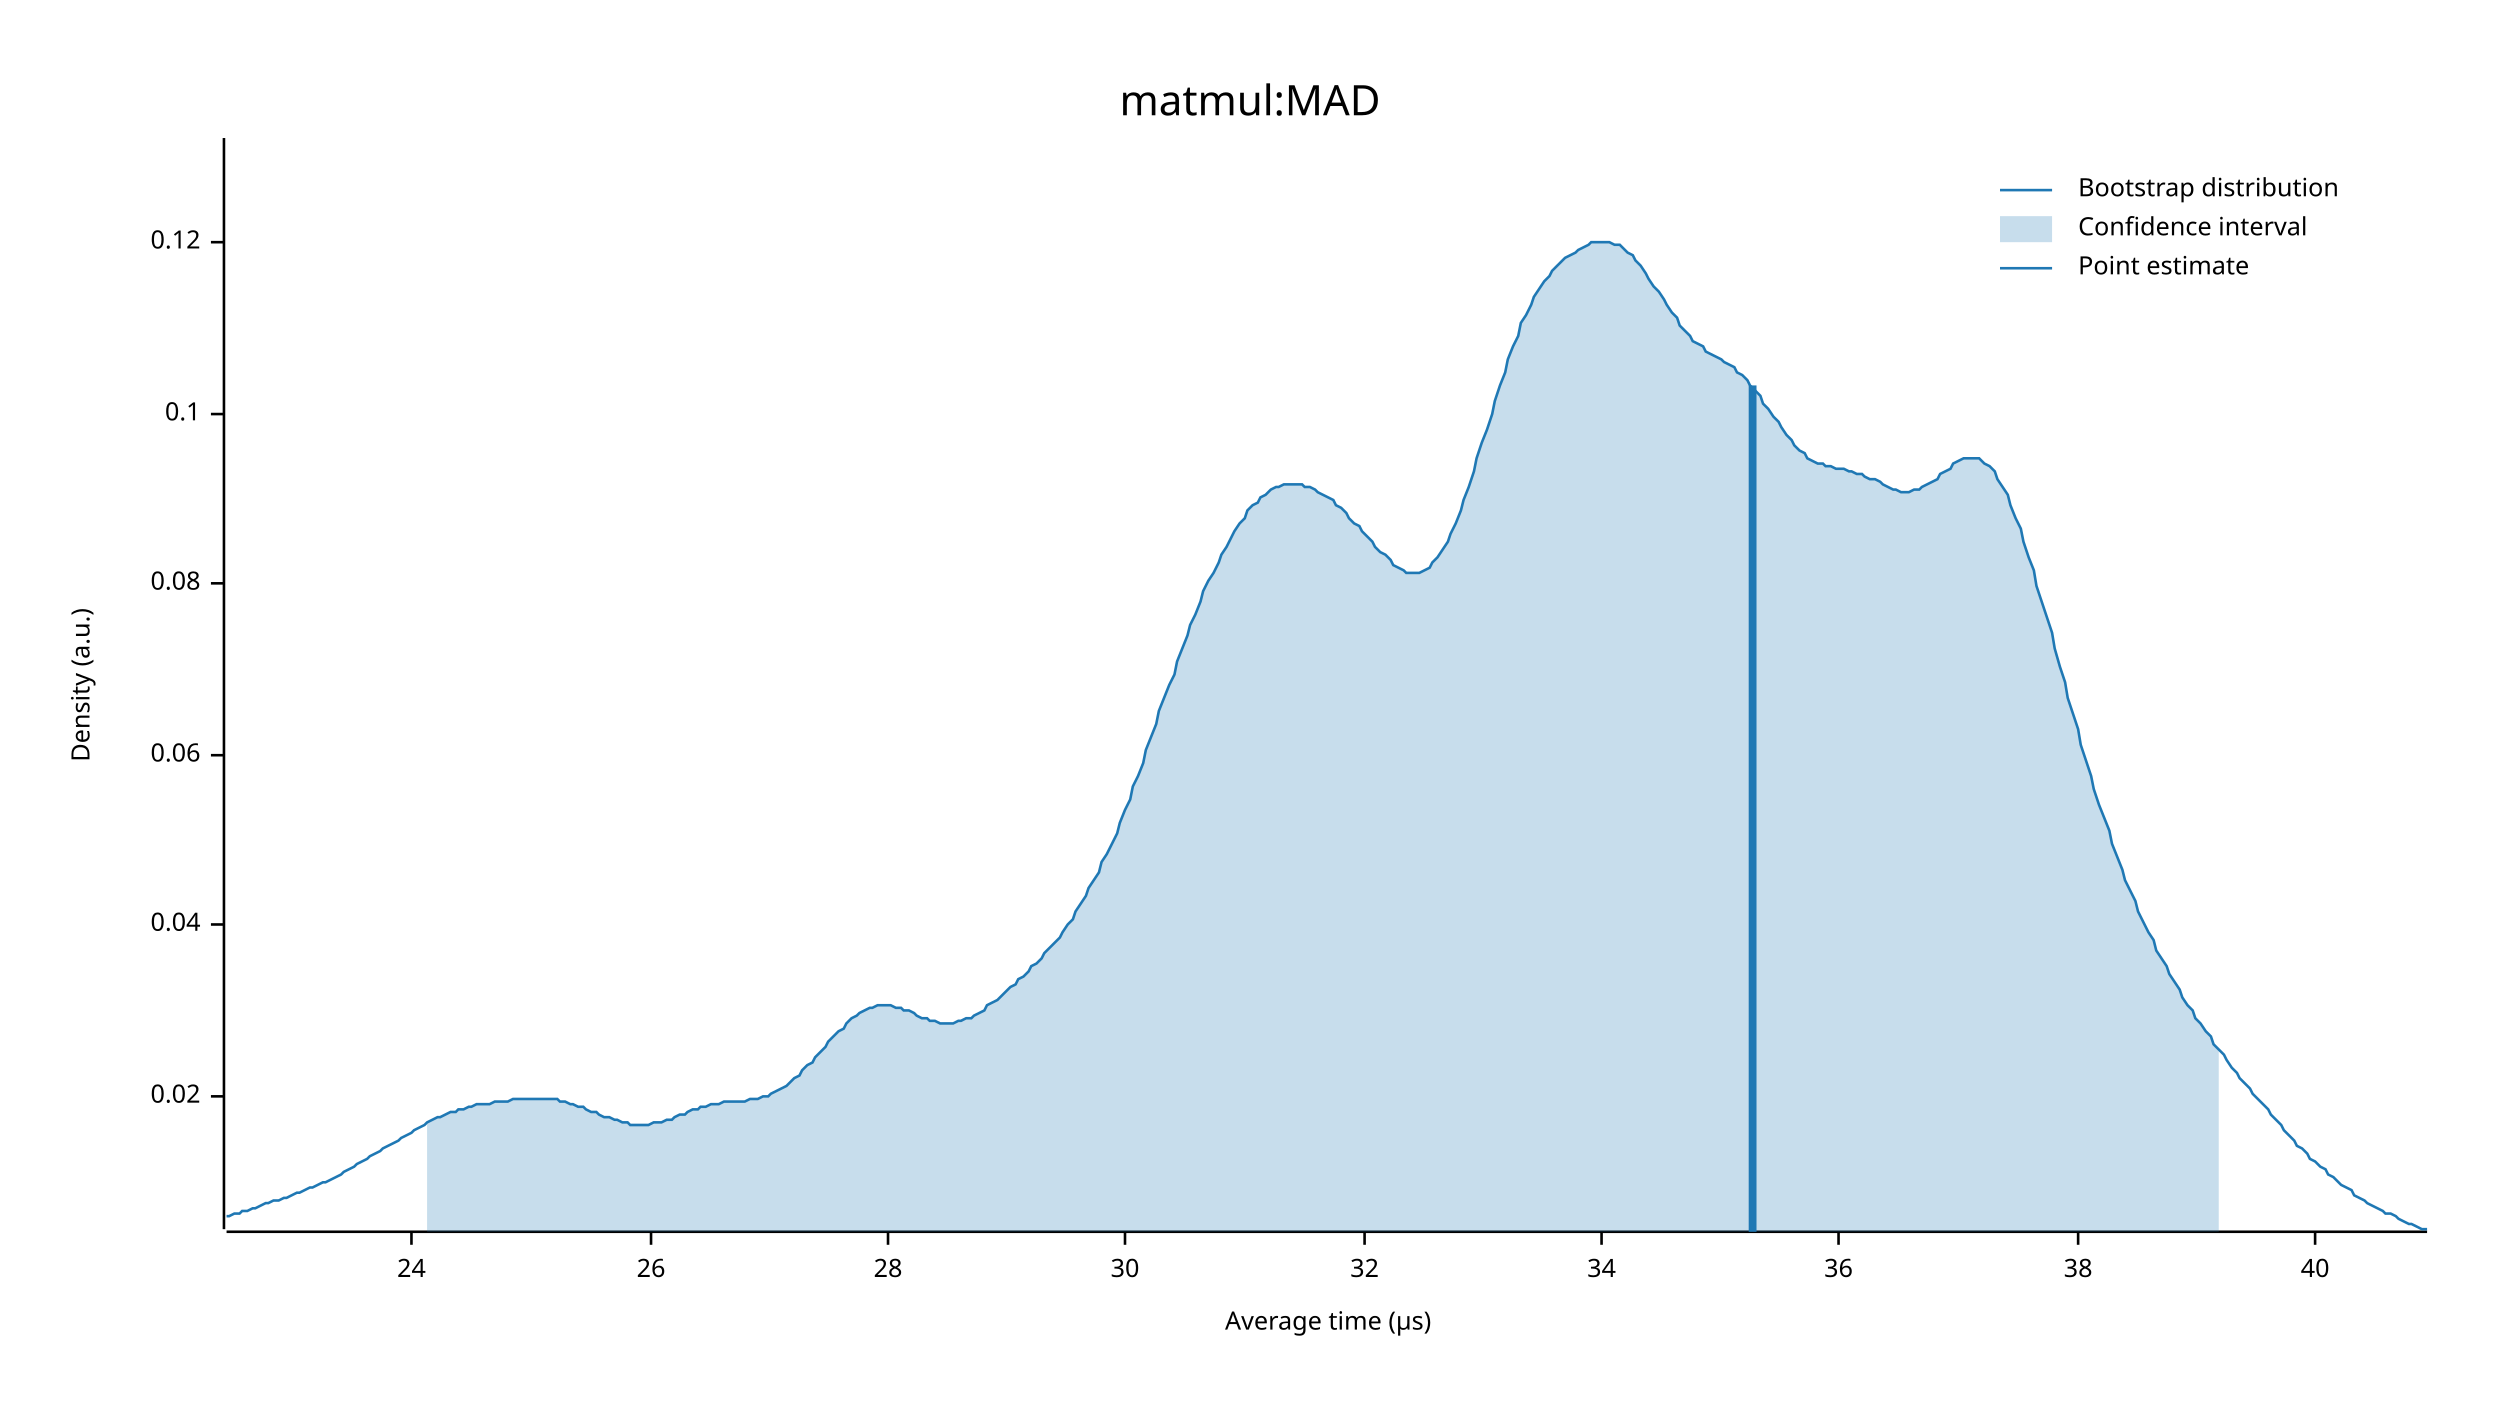
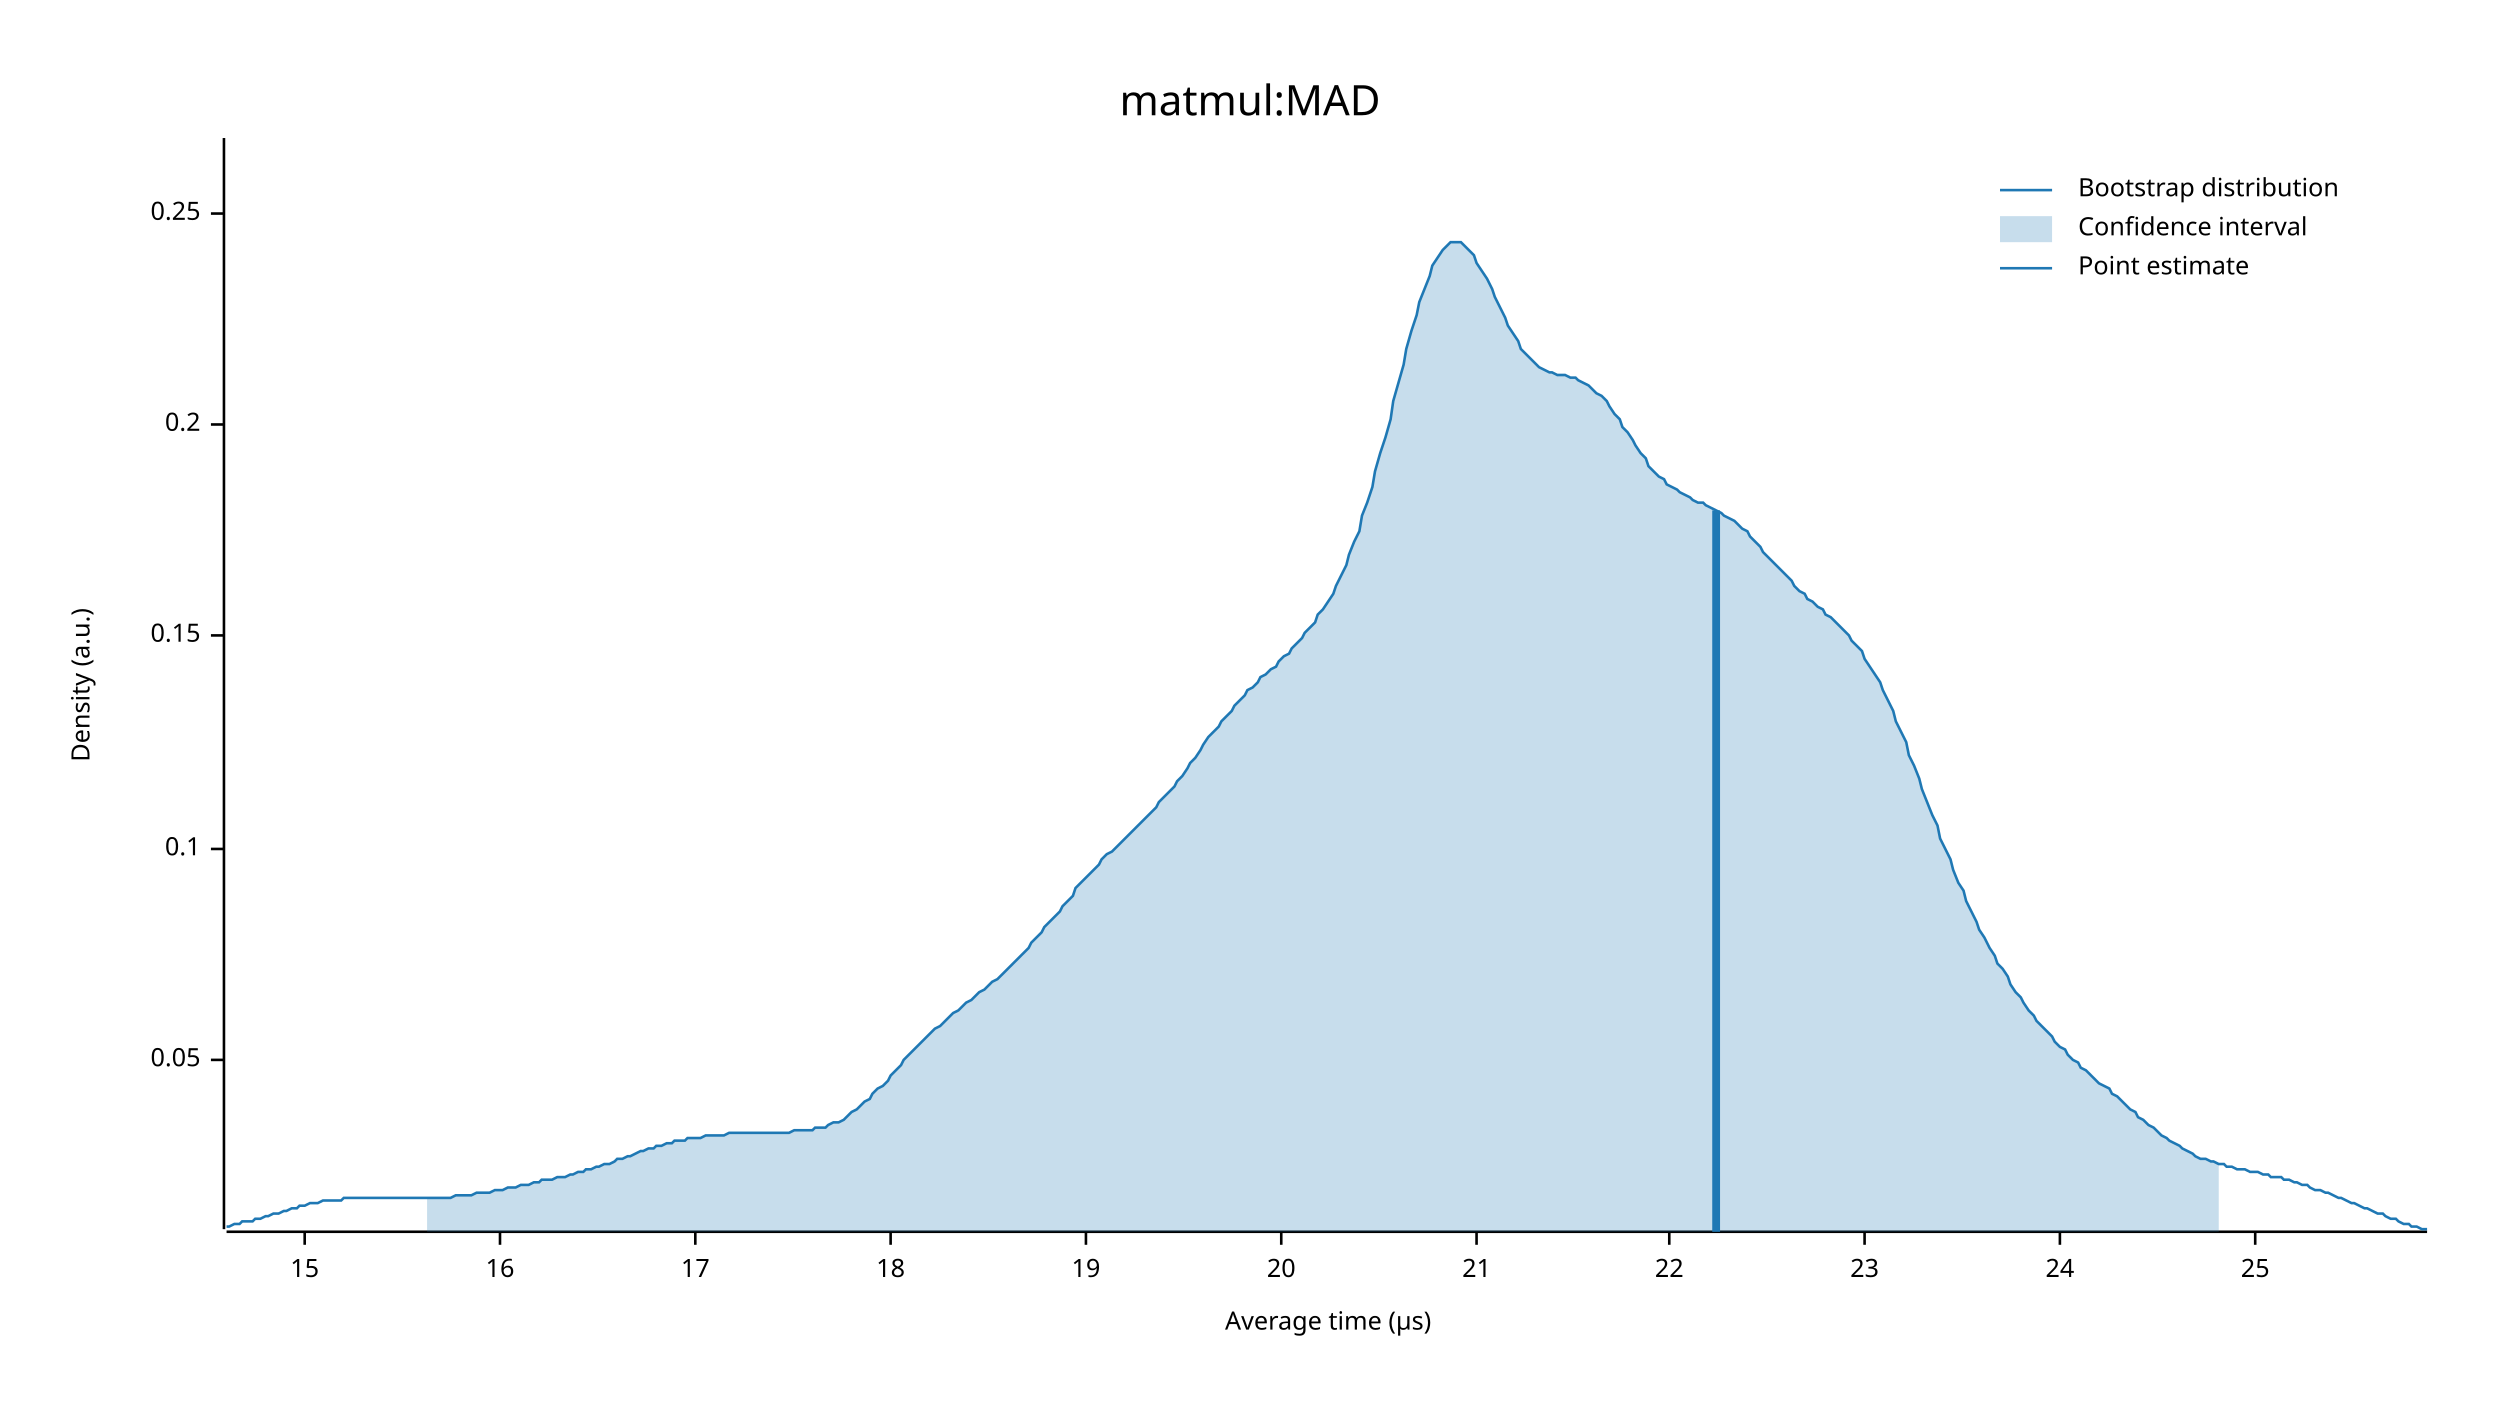
<svg xmlns="http://www.w3.org/2000/svg" width="960" height="540" viewBox="0 0 960 540">
  <text x="480" y="32" dy="0.76em" text-anchor="middle" font-family="sans-serif" font-size="16.129" opacity="1" fill="#000000">
matmul:MAD
</text>
  <text x="27" y="263" dy="0.76em" text-anchor="middle" font-family="sans-serif" font-size="9.677" opacity="1" fill="#000000" transform="rotate(270, 27, 263)">
Density (a.u.)
</text>
  <text x="510" y="513" dy="-0.5ex" text-anchor="middle" font-family="sans-serif" font-size="9.677" opacity="1" fill="#000000">
Average time (µs)
</text>
  <polyline fill="none" opacity="1" stroke="#000000" stroke-width="1" points="86,53 86,472 " />
-   <text x="77" y="421" dy="0.5ex" text-anchor="end" font-family="sans-serif" font-size="9.677" opacity="1" fill="#000000">
- 0.02
+   <text x="77" y="407" dy="0.5ex" text-anchor="end" font-family="sans-serif" font-size="9.677" opacity="1" fill="#000000">
+ 0.05
</text>
-   <polyline fill="none" opacity="1" stroke="#000000" stroke-width="1" points="81,421 86,421 " />
-   <text x="77" y="355" dy="0.5ex" text-anchor="end" font-family="sans-serif" font-size="9.677" opacity="1" fill="#000000">
- 0.04
- </text>
-   <polyline fill="none" opacity="1" stroke="#000000" stroke-width="1" points="81,355 86,355 " />
-   <text x="77" y="290" dy="0.5ex" text-anchor="end" font-family="sans-serif" font-size="9.677" opacity="1" fill="#000000">
- 0.06
- </text>
-   <polyline fill="none" opacity="1" stroke="#000000" stroke-width="1" points="81,290 86,290 " />
-   <text x="77" y="224" dy="0.5ex" text-anchor="end" font-family="sans-serif" font-size="9.677" opacity="1" fill="#000000">
- 0.08
- </text>
-   <polyline fill="none" opacity="1" stroke="#000000" stroke-width="1" points="81,224 86,224 " />
-   <text x="77" y="159" dy="0.5ex" text-anchor="end" font-family="sans-serif" font-size="9.677" opacity="1" fill="#000000">
+   <polyline fill="none" opacity="1" stroke="#000000" stroke-width="1" points="81,407 86,407 " />
+   <text x="77" y="326" dy="0.5ex" text-anchor="end" font-family="sans-serif" font-size="9.677" opacity="1" fill="#000000">
0.1
</text>
-   <polyline fill="none" opacity="1" stroke="#000000" stroke-width="1" points="81,159 86,159 " />
-   <text x="77" y="93" dy="0.5ex" text-anchor="end" font-family="sans-serif" font-size="9.677" opacity="1" fill="#000000">
- 0.12
+   <polyline fill="none" opacity="1" stroke="#000000" stroke-width="1" points="81,326 86,326 " />
+   <text x="77" y="244" dy="0.5ex" text-anchor="end" font-family="sans-serif" font-size="9.677" opacity="1" fill="#000000">
+ 0.15
</text>
-   <polyline fill="none" opacity="1" stroke="#000000" stroke-width="1" points="81,93 86,93 " />
+   <polyline fill="none" opacity="1" stroke="#000000" stroke-width="1" points="81,244 86,244 " />
+   <text x="77" y="163" dy="0.5ex" text-anchor="end" font-family="sans-serif" font-size="9.677" opacity="1" fill="#000000">
+ 0.2
+ </text>
+   <polyline fill="none" opacity="1" stroke="#000000" stroke-width="1" points="81,163 86,163 " />
+   <text x="77" y="82" dy="0.5ex" text-anchor="end" font-family="sans-serif" font-size="9.677" opacity="1" fill="#000000">
+ 0.25
+ </text>
+   <polyline fill="none" opacity="1" stroke="#000000" stroke-width="1" points="81,82 86,82 " />
  <polyline fill="none" opacity="1" stroke="#000000" stroke-width="1" points="87,473 932,473 " />
-   <text x="158" y="483" dy="0.76em" text-anchor="middle" font-family="sans-serif" font-size="9.677" opacity="1" fill="#000000">
+   <text x="117" y="483" dy="0.76em" text-anchor="middle" font-family="sans-serif" font-size="9.677" opacity="1" fill="#000000">
+ 15
+ </text>
+   <polyline fill="none" opacity="1" stroke="#000000" stroke-width="1" points="117,473 117,478 " />
+   <text x="192" y="483" dy="0.76em" text-anchor="middle" font-family="sans-serif" font-size="9.677" opacity="1" fill="#000000">
+ 16
+ </text>
+   <polyline fill="none" opacity="1" stroke="#000000" stroke-width="1" points="192,473 192,478 " />
+   <text x="267" y="483" dy="0.76em" text-anchor="middle" font-family="sans-serif" font-size="9.677" opacity="1" fill="#000000">
+ 17
+ </text>
+   <polyline fill="none" opacity="1" stroke="#000000" stroke-width="1" points="267,473 267,478 " />
+   <text x="342" y="483" dy="0.76em" text-anchor="middle" font-family="sans-serif" font-size="9.677" opacity="1" fill="#000000">
+ 18
+ </text>
+   <polyline fill="none" opacity="1" stroke="#000000" stroke-width="1" points="342,473 342,478 " />
+   <text x="417" y="483" dy="0.76em" text-anchor="middle" font-family="sans-serif" font-size="9.677" opacity="1" fill="#000000">
+ 19
+ </text>
+   <polyline fill="none" opacity="1" stroke="#000000" stroke-width="1" points="417,473 417,478 " />
+   <text x="492" y="483" dy="0.76em" text-anchor="middle" font-family="sans-serif" font-size="9.677" opacity="1" fill="#000000">
+ 20
+ </text>
+   <polyline fill="none" opacity="1" stroke="#000000" stroke-width="1" points="492,473 492,478 " />
+   <text x="567" y="483" dy="0.76em" text-anchor="middle" font-family="sans-serif" font-size="9.677" opacity="1" fill="#000000">
+ 21
+ </text>
+   <polyline fill="none" opacity="1" stroke="#000000" stroke-width="1" points="567,473 567,478 " />
+   <text x="641" y="483" dy="0.76em" text-anchor="middle" font-family="sans-serif" font-size="9.677" opacity="1" fill="#000000">
+ 22
+ </text>
+   <polyline fill="none" opacity="1" stroke="#000000" stroke-width="1" points="641,473 641,478 " />
+   <text x="716" y="483" dy="0.76em" text-anchor="middle" font-family="sans-serif" font-size="9.677" opacity="1" fill="#000000">
+ 23
+ </text>
+   <polyline fill="none" opacity="1" stroke="#000000" stroke-width="1" points="716,473 716,478 " />
+   <text x="791" y="483" dy="0.76em" text-anchor="middle" font-family="sans-serif" font-size="9.677" opacity="1" fill="#000000">
24
</text>
-   <polyline fill="none" opacity="1" stroke="#000000" stroke-width="1" points="158,473 158,478 " />
-   <text x="250" y="483" dy="0.76em" text-anchor="middle" font-family="sans-serif" font-size="9.677" opacity="1" fill="#000000">
- 26
+   <polyline fill="none" opacity="1" stroke="#000000" stroke-width="1" points="791,473 791,478 " />
+   <text x="866" y="483" dy="0.76em" text-anchor="middle" font-family="sans-serif" font-size="9.677" opacity="1" fill="#000000">
+ 25
</text>
-   <polyline fill="none" opacity="1" stroke="#000000" stroke-width="1" points="250,473 250,478 " />
-   <text x="341" y="483" dy="0.76em" text-anchor="middle" font-family="sans-serif" font-size="9.677" opacity="1" fill="#000000">
- 28
- </text>
-   <polyline fill="none" opacity="1" stroke="#000000" stroke-width="1" points="341,473 341,478 " />
-   <text x="432" y="483" dy="0.76em" text-anchor="middle" font-family="sans-serif" font-size="9.677" opacity="1" fill="#000000">
- 30
- </text>
-   <polyline fill="none" opacity="1" stroke="#000000" stroke-width="1" points="432,473 432,478 " />
-   <text x="524" y="483" dy="0.76em" text-anchor="middle" font-family="sans-serif" font-size="9.677" opacity="1" fill="#000000">
- 32
- </text>
-   <polyline fill="none" opacity="1" stroke="#000000" stroke-width="1" points="524,473 524,478 " />
-   <text x="615" y="483" dy="0.76em" text-anchor="middle" font-family="sans-serif" font-size="9.677" opacity="1" fill="#000000">
- 34
- </text>
-   <polyline fill="none" opacity="1" stroke="#000000" stroke-width="1" points="615,473 615,478 " />
-   <text x="706" y="483" dy="0.76em" text-anchor="middle" font-family="sans-serif" font-size="9.677" opacity="1" fill="#000000">
- 36
- </text>
-   <polyline fill="none" opacity="1" stroke="#000000" stroke-width="1" points="706,473 706,478 " />
-   <text x="798" y="483" dy="0.76em" text-anchor="middle" font-family="sans-serif" font-size="9.677" opacity="1" fill="#000000">
- 38
- </text>
-   <polyline fill="none" opacity="1" stroke="#000000" stroke-width="1" points="798,473 798,478 " />
-   <text x="889" y="483" dy="0.76em" text-anchor="middle" font-family="sans-serif" font-size="9.677" opacity="1" fill="#000000">
- 40
- </text>
-   <polyline fill="none" opacity="1" stroke="#000000" stroke-width="1" points="889,473 889,478 " />
-   <polyline fill="none" opacity="1" stroke="#1F78B4" stroke-width="1" points="87,467 88,467 90,466 92,466 93,465 95,465 97,464 98,464 100,463 102,462 103,462 105,461 107,461 109,460 110,460 112,459 114,458 115,458 117,457 119,456 120,456 122,455 124,454 125,454 127,453 129,452 131,451 132,450 134,449 136,448 137,447 139,446 141,445 142,444 144,443 146,442 147,441 149,440 151,439 153,438 154,437 156,436 158,435 159,434 161,433 163,432 164,431 166,430 168,429 169,429 171,428 173,427 175,427 176,426 178,426 180,425 181,425 183,424 185,424 186,424 188,424 190,423 191,423 193,423 195,423 197,422 198,422 200,422 202,422 203,422 205,422 207,422 208,422 210,422 212,422 214,422 215,423 217,423 219,424 220,424 222,425 224,425 225,426 227,427 229,427 230,428 232,429 234,429 236,430 237,430 239,431 241,431 242,432 244,432 246,432 247,432 249,432 251,431 252,431 254,431 256,430 258,430 259,429 261,428 263,428 264,427 266,426 268,426 269,425 271,425 273,424 274,424 276,424 278,423 280,423 281,423 283,423 285,423 286,423 288,422 290,422 291,422 293,421 295,421 296,420 298,419 300,418 302,417 303,416 305,414 307,413 308,411 310,409 312,408 313,406 315,404 317,402 318,400 320,398 322,396 324,395 325,393 327,391 329,390 330,389 332,388 334,387 335,387 337,386 339,386 341,386 342,386 344,387 346,387 347,388 349,388 351,389 352,390 354,391 356,391 357,392 359,392 361,393 363,393 364,393 366,393 368,392 369,392 371,391 373,391 374,390 376,389 378,388 379,386 381,385 383,384 385,382 386,381 388,379 390,378 391,376 393,375 395,373 396,371 398,370 400,368 401,366 403,364 405,362 407,360 408,358 410,355 412,353 413,350 415,347 417,344 418,341 420,338 422,335 423,331 425,328 427,324 429,320 430,316 432,311 434,307 435,302 437,298 439,293 440,288 442,283 444,278 445,273 447,268 449,263 451,259 452,254 454,249 456,244 457,240 459,236 461,231 462,227 464,223 466,220 468,216 469,213 471,210 473,206 474,204 476,201 478,199 479,196 481,194 483,193 484,191 486,190 488,188 490,187 491,187 493,186 495,186 496,186 498,186 500,186 501,187 503,187 505,188 506,189 508,190 510,191 512,192 513,194 515,195 517,197 518,199 520,201 522,202 523,204 525,206 527,208 528,210 530,212 532,213 534,215 535,217 537,218 539,219 540,220 542,220 544,220 545,220 547,219 549,218 550,216 552,214 554,211 556,208 557,205 559,201 561,196 562,192 564,187 566,181 567,176 569,170 571,165 573,159 574,154 576,148 578,143 579,138 581,133 583,129 584,124 586,121 588,117 589,114 591,111 593,108 595,106 596,104 598,102 600,100 601,99 603,98 605,97 606,96 608,95 610,94 611,93 613,93 615,93 617,93 618,93 620,94 622,94 623,95 625,97 627,98 628,100 630,102 632,105 633,107 635,110 637,112 639,115 640,117 642,120 644,122 645,125 647,127 649,129 650,131 652,132 654,133 655,135 657,136 659,137 661,138 662,139 664,140 666,141 667,143 669,144 671,146 672,148 674,150 676,152 677,155 679,157 681,160 683,162 684,164 686,167 688,169 689,171 691,173 693,174 694,176 696,177 698,178 700,178 701,179 703,179 705,180 706,180 708,180 710,181 711,181 713,182 715,182 716,183 718,184 720,184 722,185 723,186 725,187 727,188 728,188 730,189 732,189 733,189 735,188 737,188 738,187 740,186 742,185 744,184 745,182 747,181 749,180 750,178 752,177 754,176 755,176 757,176 759,176 760,176 762,178 764,179 766,181 767,184 769,187 771,190 772,194 774,199 776,203 777,208 779,214 781,219 782,225 784,231 786,237 788,243 789,249 791,256 793,262 794,268 796,274 798,280 799,286 801,292 803,298 804,303 806,309 808,314 810,319 811,324 813,329 815,334 816,338 818,342 820,346 821,350 823,354 825,358 827,361 828,365 830,368 832,371 833,374 835,377 837,380 838,383 840,386 842,388 843,391 845,393 847,396 849,398 850,401 852,403 854,405 855,407 857,410 859,412 860,414 862,416 864,418 865,420 867,422 869,424 871,426 872,428 874,430 876,432 877,434 879,436 881,438 882,440 884,441 886,443 887,445 889,446 891,448 893,449 894,451 896,452 898,454 899,455 901,456 903,457 904,459 906,460 908,461 909,462 911,463 913,464 915,465 916,466 918,466 920,467 921,468 923,469 925,470 926,470 928,471 930,472 932,472 " />
-   <polygon opacity="0.25" fill="#1F78B4" points="164,431 166,430 168,429 169,429 171,428 173,427 175,427 176,426 178,426 180,425 181,425 183,424 185,424 186,424 188,424 190,423 191,423 193,423 195,423 197,422 198,422 200,422 202,422 203,422 205,422 207,422 208,422 210,422 212,422 214,422 215,423 217,423 219,424 220,424 222,425 224,425 225,426 227,427 229,427 230,428 232,429 234,429 236,430 237,430 239,431 241,431 242,432 244,432 246,432 247,432 249,432 251,431 252,431 254,431 256,430 258,430 259,429 261,428 263,428 264,427 266,426 268,426 269,425 271,425 273,424 274,424 276,424 278,423 280,423 281,423 283,423 285,423 286,423 288,422 290,422 291,422 293,421 295,421 296,420 298,419 300,418 302,417 303,416 305,414 307,413 308,411 310,409 312,408 313,406 315,404 317,402 318,400 320,398 322,396 324,395 325,393 327,391 329,390 330,389 332,388 334,387 335,387 337,386 339,386 341,386 342,386 344,387 346,387 347,388 349,388 351,389 352,390 354,391 356,391 357,392 359,392 361,393 363,393 364,393 366,393 368,392 369,392 371,391 373,391 374,390 376,389 378,388 379,386 381,385 383,384 385,382 386,381 388,379 390,378 391,376 393,375 395,373 396,371 398,370 400,368 401,366 403,364 405,362 407,360 408,358 410,355 412,353 413,350 415,347 417,344 418,341 420,338 422,335 423,331 425,328 427,324 429,320 430,316 432,311 434,307 435,302 437,298 439,293 440,288 442,283 444,278 445,273 447,268 449,263 451,259 452,254 454,249 456,244 457,240 459,236 461,231 462,227 464,223 466,220 468,216 469,213 471,210 473,206 474,204 476,201 478,199 479,196 481,194 483,193 484,191 486,190 488,188 490,187 491,187 493,186 495,186 496,186 498,186 500,186 501,187 503,187 505,188 506,189 508,190 510,191 512,192 513,194 515,195 517,197 518,199 520,201 522,202 523,204 525,206 527,208 528,210 530,212 532,213 534,215 535,217 537,218 539,219 540,220 542,220 544,220 545,220 547,219 549,218 550,216 552,214 554,211 556,208 557,205 559,201 561,196 562,192 564,187 566,181 567,176 569,170 571,165 573,159 574,154 576,148 578,143 579,138 581,133 583,129 584,124 586,121 588,117 589,114 591,111 593,108 595,106 596,104 598,102 600,100 601,99 603,98 605,97 606,96 608,95 610,94 611,93 613,93 615,93 617,93 618,93 620,94 622,94 623,95 625,97 627,98 628,100 630,102 632,105 633,107 635,110 637,112 639,115 640,117 642,120 644,122 645,125 647,127 649,129 650,131 652,132 654,133 655,135 657,136 659,137 661,138 662,139 664,140 666,141 667,143 669,144 671,146 672,148 674,150 676,152 677,155 679,157 681,160 683,162 684,164 686,167 688,169 689,171 691,173 693,174 694,176 696,177 698,178 700,178 701,179 703,179 705,180 706,180 708,180 710,181 711,181 713,182 715,182 716,183 718,184 720,184 722,185 723,186 725,187 727,188 728,188 730,189 732,189 733,189 735,188 737,188 738,187 740,186 742,185 744,184 745,182 747,181 749,180 750,178 752,177 754,176 755,176 757,176 759,176 760,176 762,178 764,179 766,181 767,184 769,187 771,190 772,194 774,199 776,203 777,208 779,214 781,219 782,225 784,231 786,237 788,243 789,249 791,256 793,262 794,268 796,274 798,280 799,286 801,292 803,298 804,303 806,309 808,314 810,319 811,324 813,329 815,334 816,338 818,342 820,346 821,350 823,354 825,358 827,361 828,365 830,368 832,371 833,374 835,377 837,380 838,383 840,386 842,388 843,391 845,393 847,396 849,398 850,401 852,403 852,473 164,473 " />
-   <polyline fill="none" opacity="1" stroke="#1F78B4" stroke-width="3" points="673,473 673,148 " />
+   <polyline fill="none" opacity="1" stroke="#000000" stroke-width="1" points="866,473 866,478 " />
+   <polyline fill="none" opacity="1" stroke="#1F78B4" stroke-width="1" points="87,471 88,471 90,470 92,470 93,469 95,469 97,469 98,468 100,468 102,467 103,467 105,466 107,466 109,465 110,465 112,464 114,464 115,463 117,463 119,462 120,462 122,462 124,461 125,461 127,461 129,461 131,461 132,460 134,460 136,460 137,460 139,460 141,460 142,460 144,460 146,460 147,460 149,460 151,460 153,460 154,460 156,460 158,460 159,460 161,460 163,460 164,460 166,460 168,460 169,460 171,460 173,460 175,459 176,459 178,459 180,459 181,459 183,458 185,458 186,458 188,458 190,457 191,457 193,457 195,456 197,456 198,456 200,455 202,455 203,455 205,454 207,454 208,453 210,453 212,453 214,452 215,452 217,452 219,451 220,451 222,450 224,450 225,449 227,449 229,448 230,448 232,447 234,447 236,446 237,445 239,445 241,444 242,444 244,443 246,442 247,442 249,441 251,441 252,440 254,440 256,439 258,439 259,438 261,438 263,438 264,437 266,437 268,437 269,437 271,436 273,436 274,436 276,436 278,436 280,435 281,435 283,435 285,435 286,435 288,435 290,435 291,435 293,435 295,435 296,435 298,435 300,435 302,435 303,435 305,434 307,434 308,434 310,434 312,434 313,433 315,433 317,433 318,432 320,431 322,431 324,430 325,429 327,427 329,426 330,425 332,423 334,422 335,420 337,418 339,417 341,415 342,413 344,411 346,409 347,407 349,405 351,403 352,402 354,400 356,398 357,397 359,395 361,394 363,392 364,391 366,389 368,388 369,387 371,385 373,384 374,383 376,381 378,380 379,379 381,377 383,376 385,374 386,373 388,371 390,369 391,368 393,366 395,364 396,362 398,360 400,358 401,356 403,354 405,352 407,350 408,348 410,346 412,344 413,341 415,339 417,337 418,336 420,334 422,332 423,330 425,328 427,327 429,325 430,324 432,322 434,320 435,319 437,317 439,315 440,314 442,312 444,310 445,308 447,306 449,304 451,302 452,300 454,298 456,295 457,293 459,291 461,288 462,286 464,283 466,281 468,279 469,277 471,275 473,273 474,271 476,269 478,267 479,265 481,264 483,262 484,260 486,259 488,257 490,256 491,254 493,252 495,251 496,249 498,247 500,245 501,243 503,241 505,239 506,236 508,234 510,231 512,228 513,225 515,221 517,217 518,213 520,208 522,204 523,198 525,193 527,187 528,181 530,174 532,168 534,161 535,154 537,147 539,140 540,134 542,127 544,121 545,116 547,111 549,106 550,102 552,99 554,96 556,94 557,93 559,93 561,93 562,94 564,96 566,98 567,101 569,104 571,107 573,111 574,114 576,118 578,122 579,125 581,128 583,131 584,134 586,136 588,138 589,139 591,141 593,142 595,143 596,143 598,144 600,144 601,144 603,145 605,145 606,146 608,147 610,148 611,149 613,151 615,152 617,154 618,156 620,159 622,161 623,164 625,166 627,169 628,171 630,174 632,176 633,179 635,181 637,183 639,184 640,186 642,187 644,188 645,189 647,190 649,191 650,192 652,193 654,193 655,194 657,195 659,196 661,197 662,198 664,199 666,200 667,201 669,203 671,204 672,206 674,208 676,210 677,212 679,214 681,216 683,218 684,219 686,221 688,223 689,225 691,227 693,228 694,230 696,231 698,233 700,234 701,236 703,237 705,239 706,240 708,242 710,244 711,246 713,248 715,250 716,253 718,256 720,259 722,262 723,265 725,269 727,273 728,277 730,281 732,285 733,290 735,294 737,299 738,303 740,308 742,313 744,317 745,322 747,326 749,330 750,334 752,339 754,342 755,346 757,350 759,354 760,357 762,360 764,364 766,367 767,370 769,372 771,375 772,378 774,381 776,383 777,385 779,388 781,390 782,392 784,394 786,396 788,398 789,400 791,402 793,403 794,405 796,407 798,408 799,410 801,411 803,413 804,414 806,416 808,417 810,418 811,420 813,421 815,423 816,424 818,426 820,427 821,429 823,430 825,432 827,433 828,434 830,436 832,437 833,438 835,439 837,440 838,441 840,442 842,443 843,444 845,445 847,445 849,446 850,446 852,447 854,447 855,448 857,448 859,449 860,449 862,449 864,450 865,450 867,450 869,451 871,451 872,452 874,452 876,452 877,453 879,453 881,454 882,454 884,455 886,455 887,456 889,457 891,457 893,458 894,458 896,459 898,460 899,460 901,461 903,462 904,462 906,463 908,464 909,464 911,465 913,466 915,466 916,467 918,468 920,468 921,469 923,470 925,470 926,471 928,471 930,472 932,472 " />
+   <polygon opacity="0.25" fill="#1F78B4" points="164,460 166,460 168,460 169,460 171,460 173,460 175,459 176,459 178,459 180,459 181,459 183,458 185,458 186,458 188,458 190,457 191,457 193,457 195,456 197,456 198,456 200,455 202,455 203,455 205,454 207,454 208,453 210,453 212,453 214,452 215,452 217,452 219,451 220,451 222,450 224,450 225,449 227,449 229,448 230,448 232,447 234,447 236,446 237,445 239,445 241,444 242,444 244,443 246,442 247,442 249,441 251,441 252,440 254,440 256,439 258,439 259,438 261,438 263,438 264,437 266,437 268,437 269,437 271,436 273,436 274,436 276,436 278,436 280,435 281,435 283,435 285,435 286,435 288,435 290,435 291,435 293,435 295,435 296,435 298,435 300,435 302,435 303,435 305,434 307,434 308,434 310,434 312,434 313,433 315,433 317,433 318,432 320,431 322,431 324,430 325,429 327,427 329,426 330,425 332,423 334,422 335,420 337,418 339,417 341,415 342,413 344,411 346,409 347,407 349,405 351,403 352,402 354,400 356,398 357,397 359,395 361,394 363,392 364,391 366,389 368,388 369,387 371,385 373,384 374,383 376,381 378,380 379,379 381,377 383,376 385,374 386,373 388,371 390,369 391,368 393,366 395,364 396,362 398,360 400,358 401,356 403,354 405,352 407,350 408,348 410,346 412,344 413,341 415,339 417,337 418,336 420,334 422,332 423,330 425,328 427,327 429,325 430,324 432,322 434,320 435,319 437,317 439,315 440,314 442,312 444,310 445,308 447,306 449,304 451,302 452,300 454,298 456,295 457,293 459,291 461,288 462,286 464,283 466,281 468,279 469,277 471,275 473,273 474,271 476,269 478,267 479,265 481,264 483,262 484,260 486,259 488,257 490,256 491,254 493,252 495,251 496,249 498,247 500,245 501,243 503,241 505,239 506,236 508,234 510,231 512,228 513,225 515,221 517,217 518,213 520,208 522,204 523,198 525,193 527,187 528,181 530,174 532,168 534,161 535,154 537,147 539,140 540,134 542,127 544,121 545,116 547,111 549,106 550,102 552,99 554,96 556,94 557,93 559,93 561,93 562,94 564,96 566,98 567,101 569,104 571,107 573,111 574,114 576,118 578,122 579,125 581,128 583,131 584,134 586,136 588,138 589,139 591,141 593,142 595,143 596,143 598,144 600,144 601,144 603,145 605,145 606,146 608,147 610,148 611,149 613,151 615,152 617,154 618,156 620,159 622,161 623,164 625,166 627,169 628,171 630,174 632,176 633,179 635,181 637,183 639,184 640,186 642,187 644,188 645,189 647,190 649,191 650,192 652,193 654,193 655,194 657,195 659,196 661,197 662,198 664,199 666,200 667,201 669,203 671,204 672,206 674,208 676,210 677,212 679,214 681,216 683,218 684,219 686,221 688,223 689,225 691,227 693,228 694,230 696,231 698,233 700,234 701,236 703,237 705,239 706,240 708,242 710,244 711,246 713,248 715,250 716,253 718,256 720,259 722,262 723,265 725,269 727,273 728,277 730,281 732,285 733,290 735,294 737,299 738,303 740,308 742,313 744,317 745,322 747,326 749,330 750,334 752,339 754,342 755,346 757,350 759,354 760,357 762,360 764,364 766,367 767,370 769,372 771,375 772,378 774,381 776,383 777,385 779,388 781,390 782,392 784,394 786,396 788,398 789,400 791,402 793,403 794,405 796,407 798,408 799,410 801,411 803,413 804,414 806,416 808,417 810,418 811,420 813,421 815,423 816,424 818,426 820,427 821,429 823,430 825,432 827,433 828,434 830,436 832,437 833,438 835,439 837,440 838,441 840,442 842,443 843,444 845,445 847,445 849,446 850,446 852,447 852,473 164,473 " />
+   <polyline fill="none" opacity="1" stroke="#1F78B4" stroke-width="3" points="659,473 659,196 " />
  <text x="798" y="68" dy="0.76em" text-anchor="start" font-family="sans-serif" font-size="9.677" opacity="1" fill="#000000">
Bootstrap distribution
</text>
  <text x="798" y="83" dy="0.76em" text-anchor="start" font-family="sans-serif" font-size="9.677" opacity="1" fill="#000000">
Confidence interval
</text>
  <text x="798" y="98" dy="0.76em" text-anchor="start" font-family="sans-serif" font-size="9.677" opacity="1" fill="#000000">
Point estimate
</text>
  <polyline fill="none" opacity="1" stroke="#1F78B4" stroke-width="1" points="768,73 788,73 " />
  <rect x="768" y="83" width="20" height="10" opacity="0.25" fill="#1F78B4" stroke="none" />
  <polyline fill="none" opacity="1" stroke="#1F78B4" stroke-width="1" points="768,103 788,103 " />
</svg>
